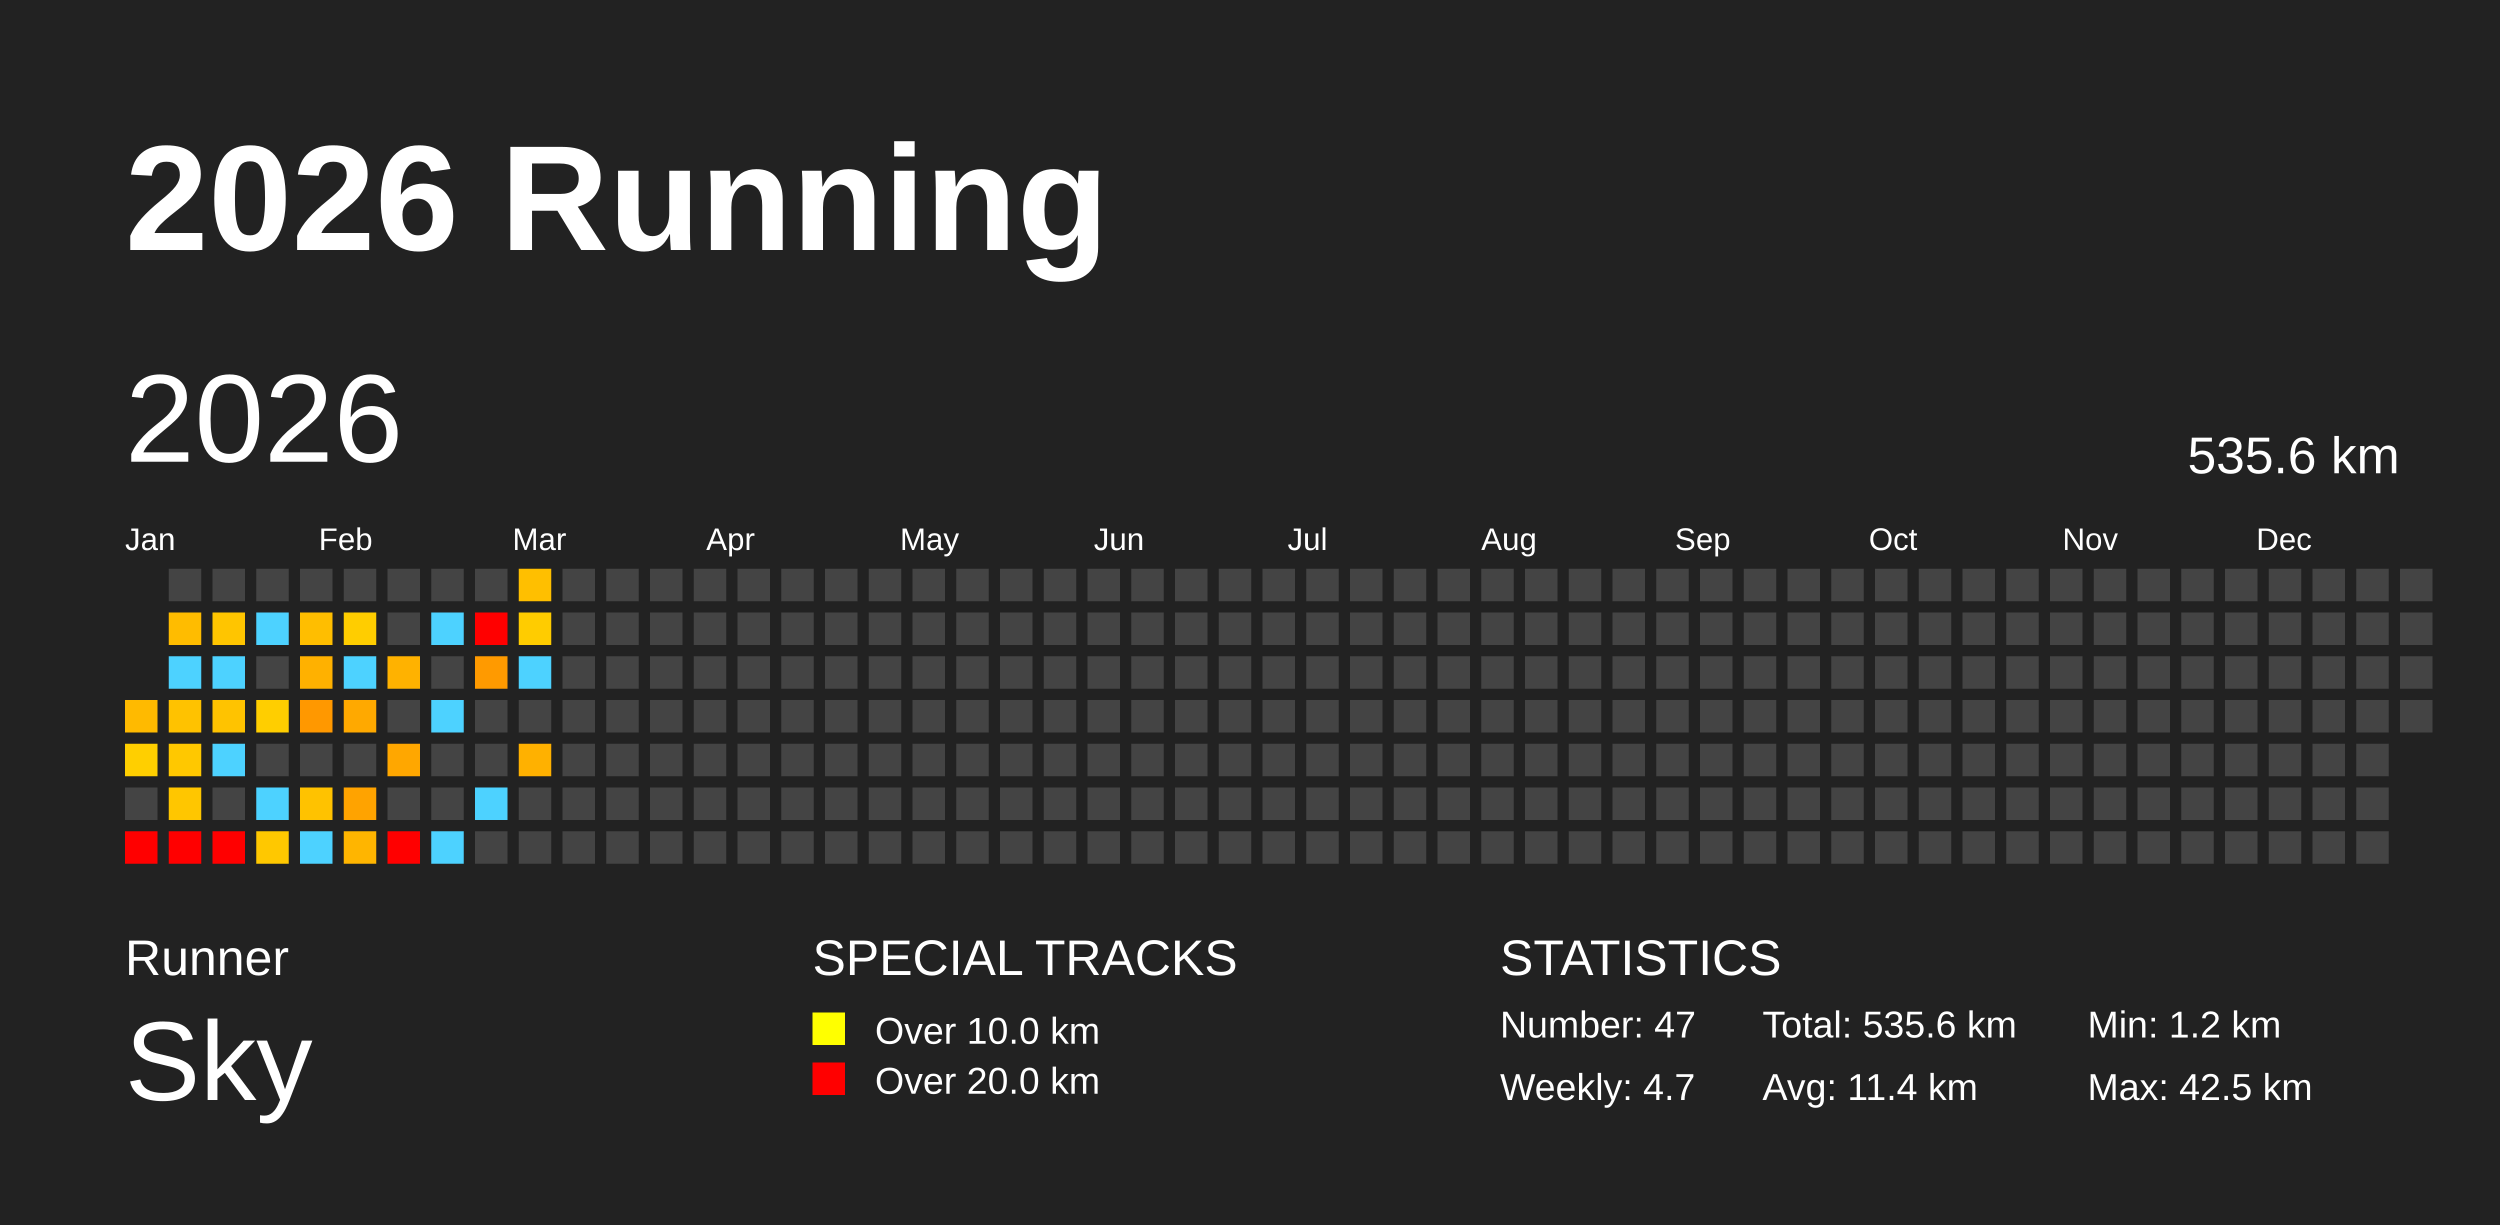
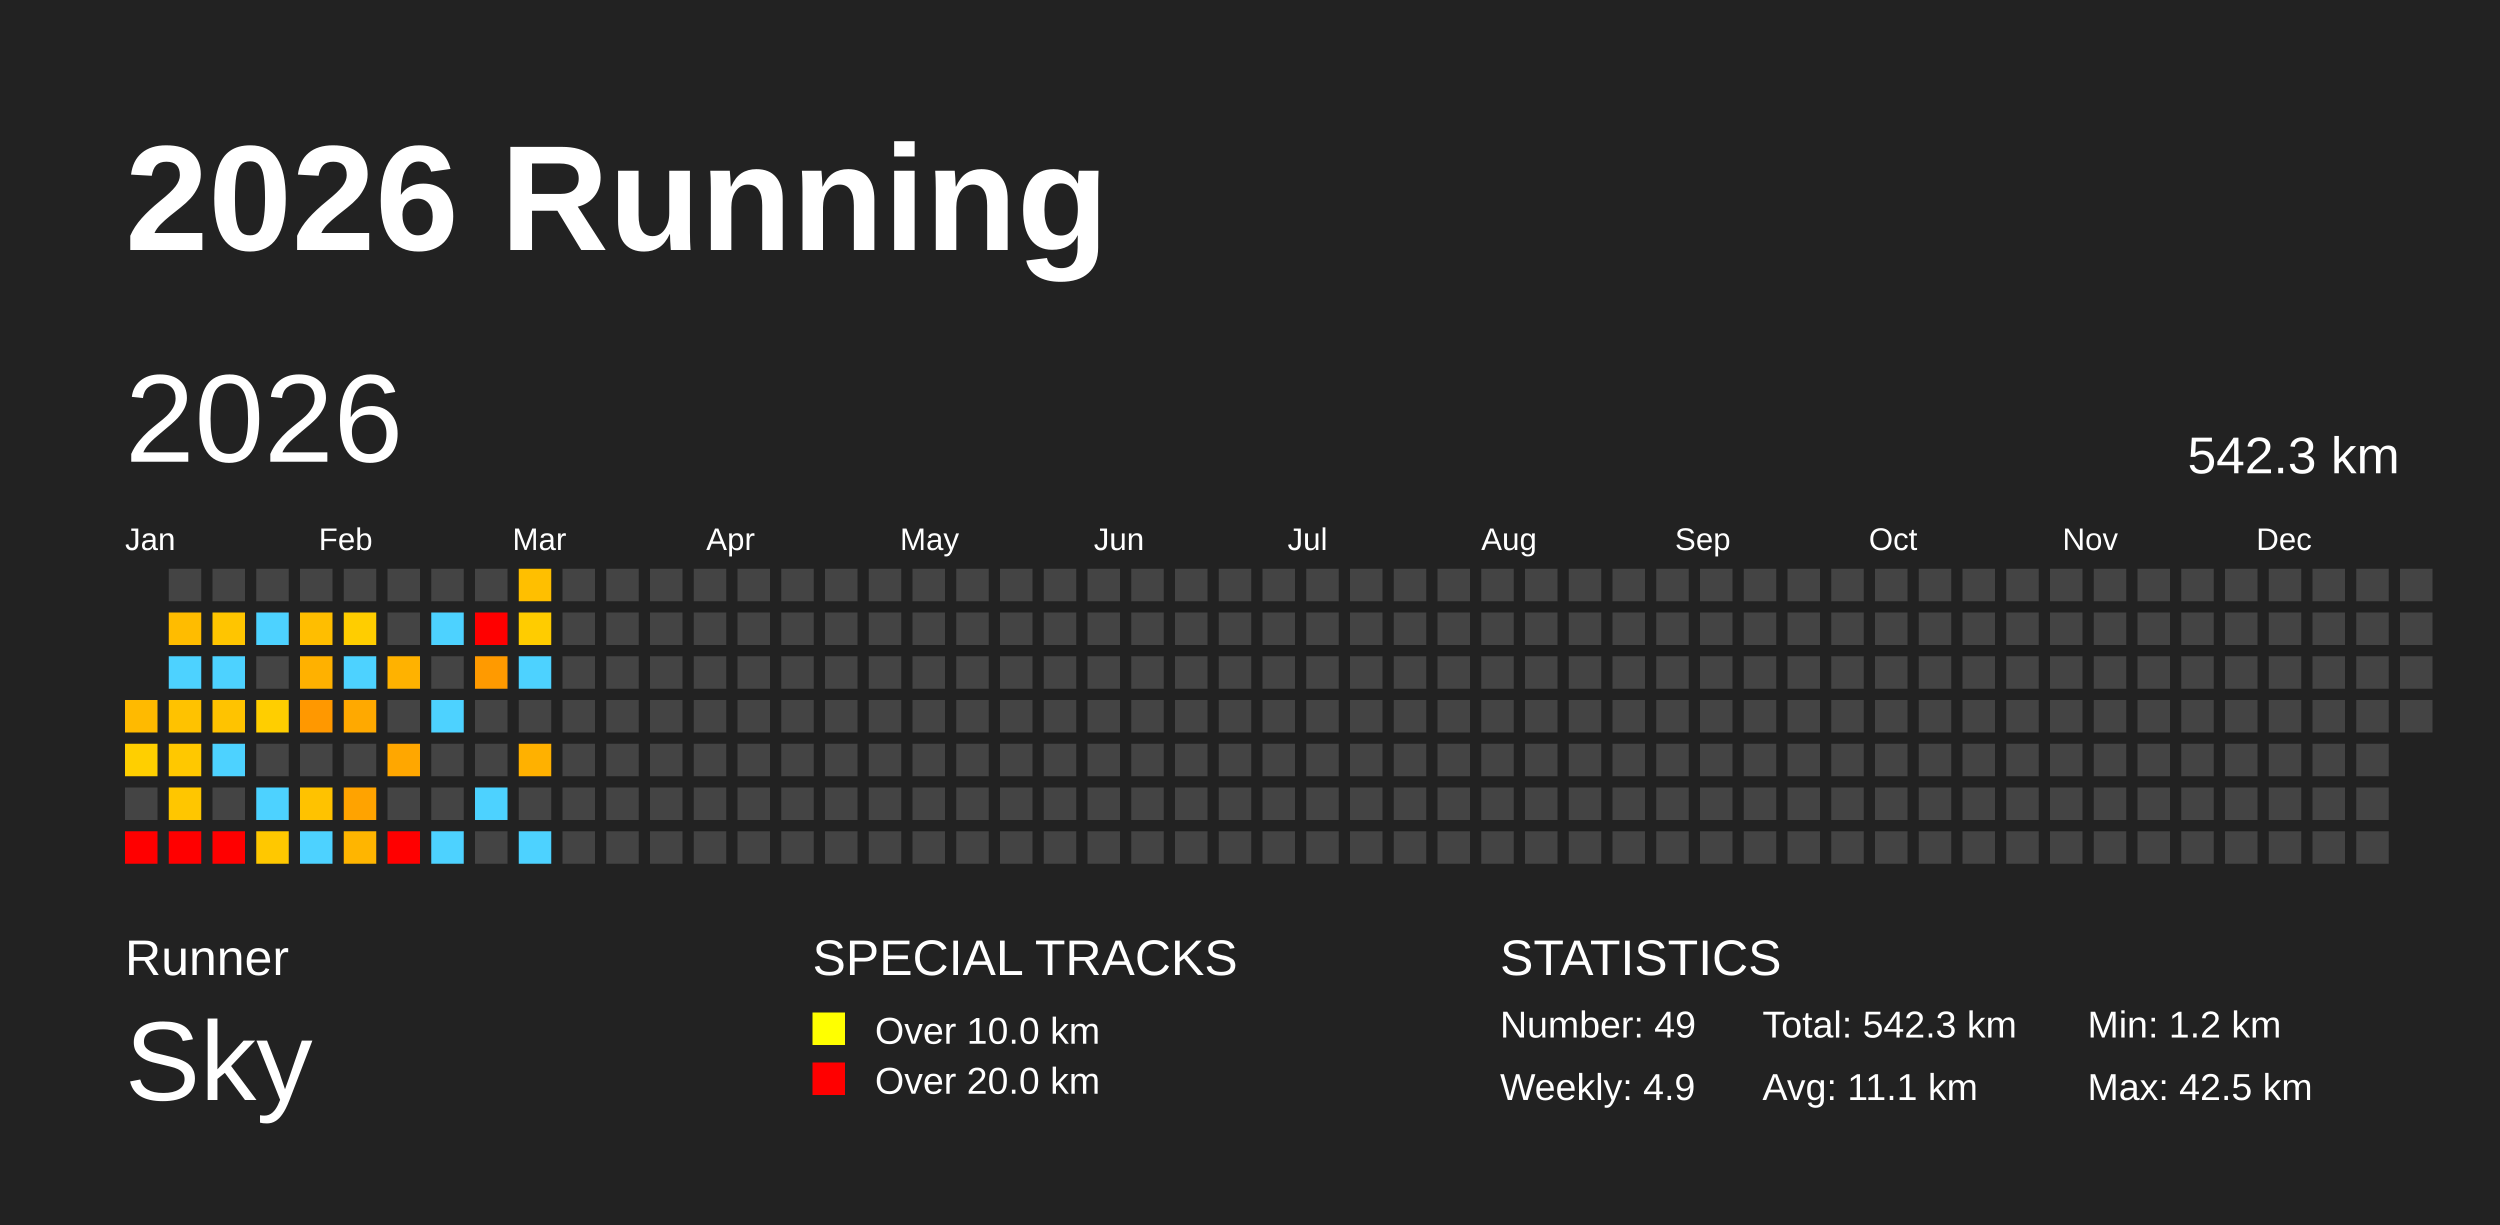
<svg xmlns="http://www.w3.org/2000/svg" baseProfile="full" height="98mm" version="1.1" viewBox="0,0,200,98" width="200mm">
  <defs />
  <rect fill="#222222" height="98" width="200" x="0" y="0" />
  <text fill="#FFFFFF" style="font-size:12px; font-family:Arial; font-weight:bold;" x="10" y="20">2026 Running</text>
  <text fill="#FFFFFF" style="font-size:4px; font-family:Arial" x="10" y="78">Runner</text>
  <text fill="#FFFFFF" style="font-size:9px; font-family:Arial" x="10" y="88">Sky</text>
  <text fill="#FFFFFF" style="font-size:4px; font-family:Arial" x="65" y="78">SPECIAL TRACKS</text>
  <rect fill="yellow" height="2.6" width="2.6" x="65" y="81" />
  <text fill="#FFFFFF" style="font-size:3px; font-family:Arial" x="70" y="83.5">Over 10.0 km</text>
  <rect fill="red" height="2.6" width="2.6" x="65" y="85" />
  <text fill="#FFFFFF" style="font-size:3px; font-family:Arial" x="70" y="87.5">Over 20.0 km</text>
  <text fill="#FFFFFF" style="font-size:4px; font-family:Arial" x="120" y="78">STATISTICS</text>
-   <text fill="#FFFFFF" style="font-size:3px; font-family:Arial" x="120" y="83">Number: 47</text>
-   <text fill="#FFFFFF" style="font-size:3px; font-family:Arial" x="120" y="88">Weekly: 4.7</text>
-   <text fill="#FFFFFF" style="font-size:3px; font-family:Arial" x="141" y="83">Total: 535.6 km</text>
-   <text fill="#FFFFFF" style="font-size:3px; font-family:Arial" x="141" y="88">Avg: 11.4 km</text>
+   <text fill="#FFFFFF" style="font-size:3px; font-family:Arial" x="120" y="83">Number: 49</text>
+   <text fill="#FFFFFF" style="font-size:3px; font-family:Arial" x="120" y="88">Weekly: 4.9</text>
+   <text fill="#FFFFFF" style="font-size:3px; font-family:Arial" x="141" y="83">Total: 542.3 km</text>
+   <text fill="#FFFFFF" style="font-size:3px; font-family:Arial" x="141" y="88">Avg: 11.1 km</text>
  <text fill="#FFFFFF" style="font-size:3px; font-family:Arial" x="167" y="83">Min: 1.2 km</text>
  <text fill="#FFFFFF" style="font-size:3px; font-family:Arial" x="167" y="88">Max: 42.5 km</text>
  <text dominant-baseline="hanging" fill="#FFFFFF" style="font-size:10.0px; font-family:Arial;" x="10" y="30">2026</text>
-   <text dominant-baseline="hanging" fill="#FFFFFF" style="font-size:4.125px; font-family:Arial;" x="175" y="35">535.6 km</text>
+   <text dominant-baseline="hanging" fill="#FFFFFF" style="font-size:4.125px; font-family:Arial;" x="175" y="35">542.3 km</text>
  <text fill="#FFFFFF" style="font-size:2.5px; font-family:Arial" x="10.0" y="44">Jan</text>
  <text fill="#FFFFFF" style="font-size:2.5px; font-family:Arial" x="25.5" y="44">Feb</text>
  <text fill="#FFFFFF" style="font-size:2.5px; font-family:Arial" x="41.0" y="44">Mar</text>
  <text fill="#FFFFFF" style="font-size:2.5px; font-family:Arial" x="56.5" y="44">Apr</text>
  <text fill="#FFFFFF" style="font-size:2.5px; font-family:Arial" x="72.0" y="44">May</text>
  <text fill="#FFFFFF" style="font-size:2.5px; font-family:Arial" x="87.5" y="44">Jun</text>
  <text fill="#FFFFFF" style="font-size:2.5px; font-family:Arial" x="103.0" y="44">Jul</text>
  <text fill="#FFFFFF" style="font-size:2.5px; font-family:Arial" x="118.5" y="44">Aug</text>
  <text fill="#FFFFFF" style="font-size:2.5px; font-family:Arial" x="134.0" y="44">Sep</text>
  <text fill="#FFFFFF" style="font-size:2.5px; font-family:Arial" x="149.5" y="44">Oct</text>
  <text fill="#FFFFFF" style="font-size:2.5px; font-family:Arial" x="165.0" y="44">Nov</text>
  <text fill="#FFFFFF" style="font-size:2.5px; font-family:Arial" x="180.5" y="44">Dec</text>
  <rect fill="#ffba00" height="2.6" width="2.6" x="10.0" y="56.0" />
  <rect fill="#ffcf00" height="2.6" width="2.6" x="10.0" y="59.5" />
  <rect fill="#444444" height="2.6" width="2.6" x="10.0" y="63.0" />
  <rect fill="red" height="2.6" width="2.6" x="10.0" y="66.5" />
  <rect fill="#444444" height="2.6" width="2.6" x="13.5" y="45.5" />
  <rect fill="#ffbc00" height="2.6" width="2.6" x="13.5" y="49.0" />
  <rect fill="#4dd2ff" height="2.6" width="2.6" x="13.5" y="52.5" />
  <rect fill="#ffc200" height="2.6" width="2.6" x="13.5" y="56.0" />
  <rect fill="#ffc800" height="2.6" width="2.6" x="13.5" y="59.5" />
  <rect fill="#ffc600" height="2.6" width="2.6" x="13.5" y="63.0" />
  <rect fill="red" height="2.6" width="2.6" x="13.5" y="66.5" />
  <rect fill="#444444" height="2.6" width="2.6" x="17.0" y="45.5" />
  <rect fill="#ffc500" height="2.6" width="2.6" x="17.0" y="49.0" />
  <rect fill="#4dd2ff" height="2.6" width="2.6" x="17.0" y="52.5" />
  <rect fill="#ffc300" height="2.6" width="2.6" x="17.0" y="56.0" />
  <rect fill="#4dd2ff" height="2.6" width="2.6" x="17.0" y="59.5" />
  <rect fill="#444444" height="2.6" width="2.6" x="17.0" y="63.0" />
  <rect fill="red" height="2.6" width="2.6" x="17.0" y="66.5" />
  <rect fill="#444444" height="2.6" width="2.6" x="20.5" y="45.5" />
  <rect fill="#4dd2ff" height="2.6" width="2.6" x="20.5" y="49.0" />
  <rect fill="#444444" height="2.6" width="2.6" x="20.5" y="52.5" />
  <rect fill="#ffce00" height="2.6" width="2.6" x="20.5" y="56.0" />
  <rect fill="#444444" height="2.6" width="2.6" x="20.5" y="59.5" />
  <rect fill="#4dd2ff" height="2.6" width="2.6" x="20.5" y="63.0" />
  <rect fill="#ffc800" height="2.6" width="2.6" x="20.5" y="66.5" />
  <rect fill="#444444" height="2.6" width="2.6" x="24.0" y="45.5" />
  <rect fill="#ffbe00" height="2.6" width="2.6" x="24.0" y="49.0" />
  <rect fill="#ffb100" height="2.6" width="2.6" x="24.0" y="52.5" />
  <rect fill="#ff9800" height="2.6" width="2.6" x="24.0" y="56.0" />
  <rect fill="#444444" height="2.6" width="2.6" x="24.0" y="59.5" />
  <rect fill="#ffc200" height="2.6" width="2.6" x="24.0" y="63.0" />
  <rect fill="#4dd2ff" height="2.6" width="2.6" x="24.0" y="66.5" />
  <rect fill="#444444" height="2.6" width="2.6" x="27.5" y="45.5" />
  <rect fill="#ffcd00" height="2.6" width="2.6" x="27.5" y="49.0" />
  <rect fill="#4dd2ff" height="2.6" width="2.6" x="27.5" y="52.5" />
  <rect fill="#ffa900" height="2.6" width="2.6" x="27.5" y="56.0" />
  <rect fill="#444444" height="2.6" width="2.6" x="27.5" y="59.5" />
  <rect fill="#ffa300" height="2.6" width="2.6" x="27.5" y="63.0" />
  <rect fill="#ffb500" height="2.6" width="2.6" x="27.5" y="66.5" />
  <rect fill="#444444" height="2.6" width="2.6" x="31.0" y="45.5" />
  <rect fill="#444444" height="2.6" width="2.6" x="31.0" y="49.0" />
  <rect fill="#ffb200" height="2.6" width="2.6" x="31.0" y="52.5" />
  <rect fill="#444444" height="2.6" width="2.6" x="31.0" y="56.0" />
  <rect fill="#ffa700" height="2.6" width="2.6" x="31.0" y="59.5" />
  <rect fill="#444444" height="2.6" width="2.6" x="31.0" y="63.0" />
  <rect fill="red" height="2.6" width="2.6" x="31.0" y="66.5" />
  <rect fill="#444444" height="2.6" width="2.6" x="34.5" y="45.5" />
  <rect fill="#4dd2ff" height="2.6" width="2.6" x="34.5" y="49.0" />
  <rect fill="#444444" height="2.6" width="2.6" x="34.5" y="52.5" />
  <rect fill="#4dd2ff" height="2.6" width="2.6" x="34.5" y="56.0" />
  <rect fill="#444444" height="2.6" width="2.6" x="34.5" y="59.5" />
  <rect fill="#444444" height="2.6" width="2.6" x="34.5" y="63.0" />
  <rect fill="#4dd2ff" height="2.6" width="2.6" x="34.5" y="66.5" />
  <rect fill="#444444" height="2.6" width="2.6" x="38.0" y="45.5" />
  <rect fill="red" height="2.6" width="2.6" x="38.0" y="49.0" />
  <rect fill="#ff9a00" height="2.6" width="2.6" x="38.0" y="52.5" />
  <rect fill="#444444" height="2.6" width="2.6" x="38.0" y="56.0" />
  <rect fill="#444444" height="2.6" width="2.6" x="38.0" y="59.5" />
  <rect fill="#4dd2ff" height="2.6" width="2.6" x="38.0" y="63.0" />
  <rect fill="#444444" height="2.6" width="2.6" x="38.0" y="66.5" />
  <rect fill="#ffbf00" height="2.6" width="2.6" x="41.5" y="45.5" />
  <rect fill="#ffcc00" height="2.6" width="2.6" x="41.5" y="49.0" />
  <rect fill="#4dd2ff" height="2.6" width="2.6" x="41.5" y="52.5" />
  <rect fill="#444444" height="2.6" width="2.6" x="41.5" y="56.0" />
  <rect fill="#ffb100" height="2.6" width="2.6" x="41.5" y="59.5" />
  <rect fill="#444444" height="2.6" width="2.6" x="41.5" y="63.0" />
-   <rect fill="#444444" height="2.6" width="2.6" x="41.5" y="66.5" />
+   <rect fill="#4dd2ff" height="2.6" width="2.6" x="41.5" y="66.5" />
  <rect fill="#444444" height="2.6" width="2.6" x="45.0" y="45.5" />
  <rect fill="#444444" height="2.6" width="2.6" x="45.0" y="49.0" />
  <rect fill="#444444" height="2.6" width="2.6" x="45.0" y="52.5" />
  <rect fill="#444444" height="2.6" width="2.6" x="45.0" y="56.0" />
  <rect fill="#444444" height="2.6" width="2.6" x="45.0" y="59.5" />
  <rect fill="#444444" height="2.6" width="2.6" x="45.0" y="63.0" />
  <rect fill="#444444" height="2.6" width="2.6" x="45.0" y="66.5" />
  <rect fill="#444444" height="2.6" width="2.6" x="48.5" y="45.5" />
  <rect fill="#444444" height="2.6" width="2.6" x="48.5" y="49.0" />
  <rect fill="#444444" height="2.6" width="2.6" x="48.5" y="52.5" />
  <rect fill="#444444" height="2.6" width="2.6" x="48.5" y="56.0" />
  <rect fill="#444444" height="2.6" width="2.6" x="48.5" y="59.5" />
  <rect fill="#444444" height="2.6" width="2.6" x="48.5" y="63.0" />
  <rect fill="#444444" height="2.6" width="2.6" x="48.5" y="66.5" />
  <rect fill="#444444" height="2.6" width="2.6" x="52.0" y="45.5" />
  <rect fill="#444444" height="2.6" width="2.6" x="52.0" y="49.0" />
  <rect fill="#444444" height="2.6" width="2.6" x="52.0" y="52.5" />
  <rect fill="#444444" height="2.6" width="2.6" x="52.0" y="56.0" />
  <rect fill="#444444" height="2.6" width="2.6" x="52.0" y="59.5" />
  <rect fill="#444444" height="2.6" width="2.6" x="52.0" y="63.0" />
  <rect fill="#444444" height="2.6" width="2.6" x="52.0" y="66.5" />
  <rect fill="#444444" height="2.6" width="2.6" x="55.5" y="45.5" />
  <rect fill="#444444" height="2.6" width="2.6" x="55.5" y="49.0" />
  <rect fill="#444444" height="2.6" width="2.6" x="55.5" y="52.5" />
  <rect fill="#444444" height="2.6" width="2.6" x="55.5" y="56.0" />
  <rect fill="#444444" height="2.6" width="2.6" x="55.5" y="59.5" />
  <rect fill="#444444" height="2.6" width="2.6" x="55.5" y="63.0" />
  <rect fill="#444444" height="2.6" width="2.6" x="55.5" y="66.5" />
  <rect fill="#444444" height="2.6" width="2.6" x="59.0" y="45.5" />
  <rect fill="#444444" height="2.6" width="2.6" x="59.0" y="49.0" />
  <rect fill="#444444" height="2.6" width="2.6" x="59.0" y="52.5" />
  <rect fill="#444444" height="2.6" width="2.6" x="59.0" y="56.0" />
  <rect fill="#444444" height="2.6" width="2.6" x="59.0" y="59.5" />
  <rect fill="#444444" height="2.6" width="2.6" x="59.0" y="63.0" />
  <rect fill="#444444" height="2.6" width="2.6" x="59.0" y="66.5" />
  <rect fill="#444444" height="2.6" width="2.6" x="62.5" y="45.5" />
  <rect fill="#444444" height="2.6" width="2.6" x="62.5" y="49.0" />
  <rect fill="#444444" height="2.6" width="2.6" x="62.5" y="52.5" />
  <rect fill="#444444" height="2.6" width="2.6" x="62.5" y="56.0" />
  <rect fill="#444444" height="2.6" width="2.6" x="62.5" y="59.5" />
  <rect fill="#444444" height="2.6" width="2.6" x="62.5" y="63.0" />
  <rect fill="#444444" height="2.6" width="2.6" x="62.5" y="66.5" />
  <rect fill="#444444" height="2.6" width="2.6" x="66.0" y="45.5" />
  <rect fill="#444444" height="2.6" width="2.6" x="66.0" y="49.0" />
  <rect fill="#444444" height="2.6" width="2.6" x="66.0" y="52.5" />
  <rect fill="#444444" height="2.6" width="2.6" x="66.0" y="56.0" />
  <rect fill="#444444" height="2.6" width="2.6" x="66.0" y="59.5" />
  <rect fill="#444444" height="2.6" width="2.6" x="66.0" y="63.0" />
  <rect fill="#444444" height="2.6" width="2.6" x="66.0" y="66.5" />
  <rect fill="#444444" height="2.6" width="2.6" x="69.5" y="45.5" />
  <rect fill="#444444" height="2.6" width="2.6" x="69.5" y="49.0" />
  <rect fill="#444444" height="2.6" width="2.6" x="69.5" y="52.5" />
  <rect fill="#444444" height="2.6" width="2.6" x="69.5" y="56.0" />
  <rect fill="#444444" height="2.6" width="2.6" x="69.5" y="59.5" />
  <rect fill="#444444" height="2.6" width="2.6" x="69.5" y="63.0" />
  <rect fill="#444444" height="2.6" width="2.6" x="69.5" y="66.5" />
  <rect fill="#444444" height="2.6" width="2.6" x="73.0" y="45.5" />
  <rect fill="#444444" height="2.6" width="2.6" x="73.0" y="49.0" />
  <rect fill="#444444" height="2.6" width="2.6" x="73.0" y="52.5" />
  <rect fill="#444444" height="2.6" width="2.6" x="73.0" y="56.0" />
  <rect fill="#444444" height="2.6" width="2.6" x="73.0" y="59.5" />
  <rect fill="#444444" height="2.6" width="2.6" x="73.0" y="63.0" />
  <rect fill="#444444" height="2.6" width="2.6" x="73.0" y="66.5" />
  <rect fill="#444444" height="2.6" width="2.6" x="76.5" y="45.5" />
  <rect fill="#444444" height="2.6" width="2.6" x="76.5" y="49.0" />
  <rect fill="#444444" height="2.6" width="2.6" x="76.5" y="52.5" />
  <rect fill="#444444" height="2.6" width="2.6" x="76.5" y="56.0" />
  <rect fill="#444444" height="2.6" width="2.6" x="76.5" y="59.5" />
  <rect fill="#444444" height="2.6" width="2.6" x="76.5" y="63.0" />
  <rect fill="#444444" height="2.6" width="2.6" x="76.5" y="66.5" />
  <rect fill="#444444" height="2.6" width="2.6" x="80.0" y="45.5" />
  <rect fill="#444444" height="2.6" width="2.6" x="80.0" y="49.0" />
  <rect fill="#444444" height="2.6" width="2.6" x="80.0" y="52.5" />
  <rect fill="#444444" height="2.6" width="2.6" x="80.0" y="56.0" />
  <rect fill="#444444" height="2.6" width="2.6" x="80.0" y="59.5" />
  <rect fill="#444444" height="2.6" width="2.6" x="80.0" y="63.0" />
  <rect fill="#444444" height="2.6" width="2.6" x="80.0" y="66.5" />
  <rect fill="#444444" height="2.6" width="2.6" x="83.5" y="45.5" />
  <rect fill="#444444" height="2.6" width="2.6" x="83.5" y="49.0" />
  <rect fill="#444444" height="2.6" width="2.6" x="83.5" y="52.5" />
  <rect fill="#444444" height="2.6" width="2.6" x="83.5" y="56.0" />
  <rect fill="#444444" height="2.6" width="2.6" x="83.5" y="59.5" />
  <rect fill="#444444" height="2.6" width="2.6" x="83.5" y="63.0" />
  <rect fill="#444444" height="2.6" width="2.6" x="83.5" y="66.5" />
  <rect fill="#444444" height="2.6" width="2.6" x="87.0" y="45.5" />
  <rect fill="#444444" height="2.6" width="2.6" x="87.0" y="49.0" />
  <rect fill="#444444" height="2.6" width="2.6" x="87.0" y="52.5" />
  <rect fill="#444444" height="2.6" width="2.6" x="87.0" y="56.0" />
  <rect fill="#444444" height="2.6" width="2.6" x="87.0" y="59.5" />
  <rect fill="#444444" height="2.6" width="2.6" x="87.0" y="63.0" />
  <rect fill="#444444" height="2.6" width="2.6" x="87.0" y="66.5" />
  <rect fill="#444444" height="2.6" width="2.6" x="90.5" y="45.5" />
  <rect fill="#444444" height="2.6" width="2.6" x="90.5" y="49.0" />
  <rect fill="#444444" height="2.6" width="2.6" x="90.5" y="52.5" />
  <rect fill="#444444" height="2.6" width="2.6" x="90.5" y="56.0" />
  <rect fill="#444444" height="2.6" width="2.6" x="90.5" y="59.5" />
  <rect fill="#444444" height="2.6" width="2.6" x="90.5" y="63.0" />
  <rect fill="#444444" height="2.6" width="2.6" x="90.5" y="66.5" />
  <rect fill="#444444" height="2.6" width="2.6" x="94.0" y="45.5" />
  <rect fill="#444444" height="2.6" width="2.6" x="94.0" y="49.0" />
  <rect fill="#444444" height="2.6" width="2.6" x="94.0" y="52.5" />
  <rect fill="#444444" height="2.6" width="2.6" x="94.0" y="56.0" />
  <rect fill="#444444" height="2.6" width="2.6" x="94.0" y="59.5" />
  <rect fill="#444444" height="2.6" width="2.6" x="94.0" y="63.0" />
  <rect fill="#444444" height="2.6" width="2.6" x="94.0" y="66.5" />
  <rect fill="#444444" height="2.6" width="2.6" x="97.5" y="45.5" />
  <rect fill="#444444" height="2.6" width="2.6" x="97.5" y="49.0" />
  <rect fill="#444444" height="2.6" width="2.6" x="97.5" y="52.5" />
  <rect fill="#444444" height="2.6" width="2.6" x="97.5" y="56.0" />
  <rect fill="#444444" height="2.6" width="2.6" x="97.5" y="59.5" />
  <rect fill="#444444" height="2.6" width="2.6" x="97.5" y="63.0" />
  <rect fill="#444444" height="2.6" width="2.6" x="97.5" y="66.5" />
  <rect fill="#444444" height="2.6" width="2.6" x="101.0" y="45.5" />
  <rect fill="#444444" height="2.6" width="2.6" x="101.0" y="49.0" />
  <rect fill="#444444" height="2.6" width="2.6" x="101.0" y="52.5" />
  <rect fill="#444444" height="2.6" width="2.6" x="101.0" y="56.0" />
  <rect fill="#444444" height="2.6" width="2.6" x="101.0" y="59.5" />
  <rect fill="#444444" height="2.6" width="2.6" x="101.0" y="63.0" />
  <rect fill="#444444" height="2.6" width="2.6" x="101.0" y="66.5" />
  <rect fill="#444444" height="2.6" width="2.6" x="104.5" y="45.5" />
  <rect fill="#444444" height="2.6" width="2.6" x="104.5" y="49.0" />
  <rect fill="#444444" height="2.6" width="2.6" x="104.5" y="52.5" />
  <rect fill="#444444" height="2.6" width="2.6" x="104.5" y="56.0" />
  <rect fill="#444444" height="2.6" width="2.6" x="104.5" y="59.5" />
  <rect fill="#444444" height="2.6" width="2.6" x="104.5" y="63.0" />
  <rect fill="#444444" height="2.6" width="2.6" x="104.5" y="66.5" />
  <rect fill="#444444" height="2.6" width="2.6" x="108.0" y="45.5" />
  <rect fill="#444444" height="2.6" width="2.6" x="108.0" y="49.0" />
  <rect fill="#444444" height="2.6" width="2.6" x="108.0" y="52.5" />
  <rect fill="#444444" height="2.6" width="2.6" x="108.0" y="56.0" />
  <rect fill="#444444" height="2.6" width="2.6" x="108.0" y="59.5" />
  <rect fill="#444444" height="2.6" width="2.6" x="108.0" y="63.0" />
  <rect fill="#444444" height="2.6" width="2.6" x="108.0" y="66.5" />
  <rect fill="#444444" height="2.6" width="2.6" x="111.5" y="45.5" />
  <rect fill="#444444" height="2.6" width="2.6" x="111.5" y="49.0" />
  <rect fill="#444444" height="2.6" width="2.6" x="111.5" y="52.5" />
  <rect fill="#444444" height="2.6" width="2.6" x="111.5" y="56.0" />
  <rect fill="#444444" height="2.6" width="2.6" x="111.5" y="59.5" />
  <rect fill="#444444" height="2.6" width="2.6" x="111.5" y="63.0" />
  <rect fill="#444444" height="2.6" width="2.6" x="111.5" y="66.5" />
  <rect fill="#444444" height="2.6" width="2.6" x="115.0" y="45.5" />
  <rect fill="#444444" height="2.6" width="2.6" x="115.0" y="49.0" />
  <rect fill="#444444" height="2.6" width="2.6" x="115.0" y="52.5" />
  <rect fill="#444444" height="2.6" width="2.6" x="115.0" y="56.0" />
  <rect fill="#444444" height="2.6" width="2.6" x="115.0" y="59.5" />
  <rect fill="#444444" height="2.6" width="2.6" x="115.0" y="63.0" />
  <rect fill="#444444" height="2.6" width="2.6" x="115.0" y="66.5" />
  <rect fill="#444444" height="2.6" width="2.6" x="118.5" y="45.5" />
  <rect fill="#444444" height="2.6" width="2.6" x="118.5" y="49.0" />
  <rect fill="#444444" height="2.6" width="2.6" x="118.5" y="52.5" />
  <rect fill="#444444" height="2.6" width="2.6" x="118.5" y="56.0" />
  <rect fill="#444444" height="2.6" width="2.6" x="118.5" y="59.5" />
  <rect fill="#444444" height="2.6" width="2.6" x="118.5" y="63.0" />
  <rect fill="#444444" height="2.6" width="2.6" x="118.5" y="66.5" />
  <rect fill="#444444" height="2.6" width="2.6" x="122.0" y="45.5" />
  <rect fill="#444444" height="2.6" width="2.6" x="122.0" y="49.0" />
  <rect fill="#444444" height="2.6" width="2.6" x="122.0" y="52.5" />
  <rect fill="#444444" height="2.6" width="2.6" x="122.0" y="56.0" />
  <rect fill="#444444" height="2.6" width="2.6" x="122.0" y="59.5" />
  <rect fill="#444444" height="2.6" width="2.6" x="122.0" y="63.0" />
  <rect fill="#444444" height="2.6" width="2.6" x="122.0" y="66.5" />
  <rect fill="#444444" height="2.6" width="2.6" x="125.5" y="45.5" />
  <rect fill="#444444" height="2.6" width="2.6" x="125.5" y="49.0" />
  <rect fill="#444444" height="2.6" width="2.6" x="125.5" y="52.5" />
  <rect fill="#444444" height="2.6" width="2.6" x="125.5" y="56.0" />
  <rect fill="#444444" height="2.6" width="2.6" x="125.5" y="59.5" />
  <rect fill="#444444" height="2.6" width="2.6" x="125.5" y="63.0" />
  <rect fill="#444444" height="2.6" width="2.6" x="125.5" y="66.5" />
  <rect fill="#444444" height="2.6" width="2.6" x="129.0" y="45.5" />
  <rect fill="#444444" height="2.6" width="2.6" x="129.0" y="49.0" />
  <rect fill="#444444" height="2.6" width="2.6" x="129.0" y="52.5" />
  <rect fill="#444444" height="2.6" width="2.6" x="129.0" y="56.0" />
  <rect fill="#444444" height="2.6" width="2.6" x="129.0" y="59.5" />
  <rect fill="#444444" height="2.6" width="2.6" x="129.0" y="63.0" />
  <rect fill="#444444" height="2.6" width="2.6" x="129.0" y="66.5" />
  <rect fill="#444444" height="2.6" width="2.6" x="132.5" y="45.5" />
  <rect fill="#444444" height="2.6" width="2.6" x="132.5" y="49.0" />
  <rect fill="#444444" height="2.6" width="2.6" x="132.5" y="52.5" />
  <rect fill="#444444" height="2.6" width="2.6" x="132.5" y="56.0" />
  <rect fill="#444444" height="2.6" width="2.6" x="132.5" y="59.5" />
  <rect fill="#444444" height="2.6" width="2.6" x="132.5" y="63.0" />
  <rect fill="#444444" height="2.6" width="2.6" x="132.5" y="66.5" />
  <rect fill="#444444" height="2.6" width="2.6" x="136.0" y="45.5" />
  <rect fill="#444444" height="2.6" width="2.6" x="136.0" y="49.0" />
  <rect fill="#444444" height="2.6" width="2.6" x="136.0" y="52.5" />
  <rect fill="#444444" height="2.6" width="2.6" x="136.0" y="56.0" />
  <rect fill="#444444" height="2.6" width="2.6" x="136.0" y="59.5" />
  <rect fill="#444444" height="2.6" width="2.6" x="136.0" y="63.0" />
  <rect fill="#444444" height="2.6" width="2.6" x="136.0" y="66.5" />
  <rect fill="#444444" height="2.6" width="2.6" x="139.5" y="45.5" />
  <rect fill="#444444" height="2.6" width="2.6" x="139.5" y="49.0" />
  <rect fill="#444444" height="2.6" width="2.6" x="139.5" y="52.5" />
  <rect fill="#444444" height="2.6" width="2.6" x="139.5" y="56.0" />
  <rect fill="#444444" height="2.6" width="2.6" x="139.5" y="59.5" />
  <rect fill="#444444" height="2.6" width="2.6" x="139.5" y="63.0" />
  <rect fill="#444444" height="2.6" width="2.6" x="139.5" y="66.5" />
  <rect fill="#444444" height="2.6" width="2.6" x="143.0" y="45.5" />
  <rect fill="#444444" height="2.6" width="2.6" x="143.0" y="49.0" />
  <rect fill="#444444" height="2.6" width="2.6" x="143.0" y="52.5" />
  <rect fill="#444444" height="2.6" width="2.6" x="143.0" y="56.0" />
  <rect fill="#444444" height="2.6" width="2.6" x="143.0" y="59.5" />
  <rect fill="#444444" height="2.6" width="2.6" x="143.0" y="63.0" />
  <rect fill="#444444" height="2.6" width="2.6" x="143.0" y="66.5" />
  <rect fill="#444444" height="2.6" width="2.6" x="146.5" y="45.5" />
  <rect fill="#444444" height="2.6" width="2.6" x="146.5" y="49.0" />
  <rect fill="#444444" height="2.6" width="2.6" x="146.5" y="52.5" />
  <rect fill="#444444" height="2.6" width="2.6" x="146.5" y="56.0" />
  <rect fill="#444444" height="2.6" width="2.6" x="146.5" y="59.5" />
  <rect fill="#444444" height="2.6" width="2.6" x="146.5" y="63.0" />
  <rect fill="#444444" height="2.6" width="2.6" x="146.5" y="66.5" />
  <rect fill="#444444" height="2.6" width="2.6" x="150.0" y="45.5" />
  <rect fill="#444444" height="2.6" width="2.6" x="150.0" y="49.0" />
  <rect fill="#444444" height="2.6" width="2.6" x="150.0" y="52.5" />
  <rect fill="#444444" height="2.6" width="2.6" x="150.0" y="56.0" />
  <rect fill="#444444" height="2.6" width="2.6" x="150.0" y="59.5" />
  <rect fill="#444444" height="2.6" width="2.6" x="150.0" y="63.0" />
  <rect fill="#444444" height="2.6" width="2.6" x="150.0" y="66.5" />
  <rect fill="#444444" height="2.6" width="2.6" x="153.5" y="45.5" />
  <rect fill="#444444" height="2.6" width="2.6" x="153.5" y="49.0" />
  <rect fill="#444444" height="2.6" width="2.6" x="153.5" y="52.5" />
  <rect fill="#444444" height="2.6" width="2.6" x="153.5" y="56.0" />
  <rect fill="#444444" height="2.6" width="2.6" x="153.5" y="59.5" />
  <rect fill="#444444" height="2.6" width="2.6" x="153.5" y="63.0" />
  <rect fill="#444444" height="2.6" width="2.6" x="153.5" y="66.5" />
  <rect fill="#444444" height="2.6" width="2.6" x="157.0" y="45.5" />
  <rect fill="#444444" height="2.6" width="2.6" x="157.0" y="49.0" />
  <rect fill="#444444" height="2.6" width="2.6" x="157.0" y="52.5" />
  <rect fill="#444444" height="2.6" width="2.6" x="157.0" y="56.0" />
  <rect fill="#444444" height="2.6" width="2.6" x="157.0" y="59.5" />
  <rect fill="#444444" height="2.6" width="2.6" x="157.0" y="63.0" />
  <rect fill="#444444" height="2.6" width="2.6" x="157.0" y="66.5" />
  <rect fill="#444444" height="2.6" width="2.6" x="160.5" y="45.5" />
  <rect fill="#444444" height="2.6" width="2.6" x="160.5" y="49.0" />
  <rect fill="#444444" height="2.6" width="2.6" x="160.5" y="52.5" />
  <rect fill="#444444" height="2.6" width="2.6" x="160.5" y="56.0" />
  <rect fill="#444444" height="2.6" width="2.6" x="160.5" y="59.5" />
  <rect fill="#444444" height="2.6" width="2.6" x="160.5" y="63.0" />
  <rect fill="#444444" height="2.6" width="2.6" x="160.5" y="66.5" />
  <rect fill="#444444" height="2.6" width="2.6" x="164.0" y="45.5" />
  <rect fill="#444444" height="2.6" width="2.6" x="164.0" y="49.0" />
  <rect fill="#444444" height="2.6" width="2.6" x="164.0" y="52.5" />
  <rect fill="#444444" height="2.6" width="2.6" x="164.0" y="56.0" />
  <rect fill="#444444" height="2.6" width="2.6" x="164.0" y="59.5" />
  <rect fill="#444444" height="2.6" width="2.6" x="164.0" y="63.0" />
  <rect fill="#444444" height="2.6" width="2.6" x="164.0" y="66.5" />
  <rect fill="#444444" height="2.6" width="2.6" x="167.5" y="45.5" />
  <rect fill="#444444" height="2.6" width="2.6" x="167.5" y="49.0" />
  <rect fill="#444444" height="2.6" width="2.6" x="167.5" y="52.5" />
  <rect fill="#444444" height="2.6" width="2.6" x="167.5" y="56.0" />
  <rect fill="#444444" height="2.6" width="2.6" x="167.5" y="59.5" />
  <rect fill="#444444" height="2.6" width="2.6" x="167.5" y="63.0" />
  <rect fill="#444444" height="2.6" width="2.6" x="167.5" y="66.5" />
  <rect fill="#444444" height="2.6" width="2.6" x="171.0" y="45.5" />
  <rect fill="#444444" height="2.6" width="2.6" x="171.0" y="49.0" />
  <rect fill="#444444" height="2.6" width="2.6" x="171.0" y="52.5" />
  <rect fill="#444444" height="2.6" width="2.6" x="171.0" y="56.0" />
  <rect fill="#444444" height="2.6" width="2.6" x="171.0" y="59.5" />
  <rect fill="#444444" height="2.6" width="2.6" x="171.0" y="63.0" />
  <rect fill="#444444" height="2.6" width="2.6" x="171.0" y="66.5" />
  <rect fill="#444444" height="2.6" width="2.6" x="174.5" y="45.5" />
  <rect fill="#444444" height="2.6" width="2.6" x="174.5" y="49.0" />
  <rect fill="#444444" height="2.6" width="2.6" x="174.5" y="52.5" />
  <rect fill="#444444" height="2.6" width="2.6" x="174.5" y="56.0" />
  <rect fill="#444444" height="2.6" width="2.6" x="174.5" y="59.5" />
  <rect fill="#444444" height="2.6" width="2.6" x="174.5" y="63.0" />
  <rect fill="#444444" height="2.6" width="2.6" x="174.5" y="66.5" />
  <rect fill="#444444" height="2.6" width="2.6" x="178.0" y="45.5" />
  <rect fill="#444444" height="2.6" width="2.6" x="178.0" y="49.0" />
  <rect fill="#444444" height="2.6" width="2.6" x="178.0" y="52.5" />
  <rect fill="#444444" height="2.6" width="2.6" x="178.0" y="56.0" />
  <rect fill="#444444" height="2.6" width="2.6" x="178.0" y="59.5" />
  <rect fill="#444444" height="2.6" width="2.6" x="178.0" y="63.0" />
  <rect fill="#444444" height="2.6" width="2.6" x="178.0" y="66.5" />
  <rect fill="#444444" height="2.6" width="2.6" x="181.5" y="45.5" />
  <rect fill="#444444" height="2.6" width="2.6" x="181.5" y="49.0" />
  <rect fill="#444444" height="2.6" width="2.6" x="181.5" y="52.5" />
  <rect fill="#444444" height="2.6" width="2.6" x="181.5" y="56.0" />
  <rect fill="#444444" height="2.6" width="2.6" x="181.5" y="59.5" />
  <rect fill="#444444" height="2.6" width="2.6" x="181.5" y="63.0" />
  <rect fill="#444444" height="2.6" width="2.6" x="181.5" y="66.5" />
  <rect fill="#444444" height="2.6" width="2.6" x="185.0" y="45.5" />
  <rect fill="#444444" height="2.6" width="2.6" x="185.0" y="49.0" />
  <rect fill="#444444" height="2.6" width="2.6" x="185.0" y="52.5" />
  <rect fill="#444444" height="2.6" width="2.6" x="185.0" y="56.0" />
  <rect fill="#444444" height="2.6" width="2.6" x="185.0" y="59.5" />
  <rect fill="#444444" height="2.6" width="2.6" x="185.0" y="63.0" />
  <rect fill="#444444" height="2.6" width="2.6" x="185.0" y="66.5" />
  <rect fill="#444444" height="2.6" width="2.6" x="188.5" y="45.5" />
  <rect fill="#444444" height="2.6" width="2.6" x="188.5" y="49.0" />
  <rect fill="#444444" height="2.6" width="2.6" x="188.5" y="52.5" />
  <rect fill="#444444" height="2.6" width="2.6" x="188.5" y="56.0" />
  <rect fill="#444444" height="2.6" width="2.6" x="188.5" y="59.5" />
  <rect fill="#444444" height="2.6" width="2.6" x="188.5" y="63.0" />
  <rect fill="#444444" height="2.6" width="2.6" x="188.5" y="66.5" />
  <rect fill="#444444" height="2.6" width="2.6" x="192.0" y="45.5" />
  <rect fill="#444444" height="2.6" width="2.6" x="192.0" y="49.0" />
  <rect fill="#444444" height="2.6" width="2.6" x="192.0" y="52.5" />
  <rect fill="#444444" height="2.6" width="2.6" x="192.0" y="56.0" />
</svg>
